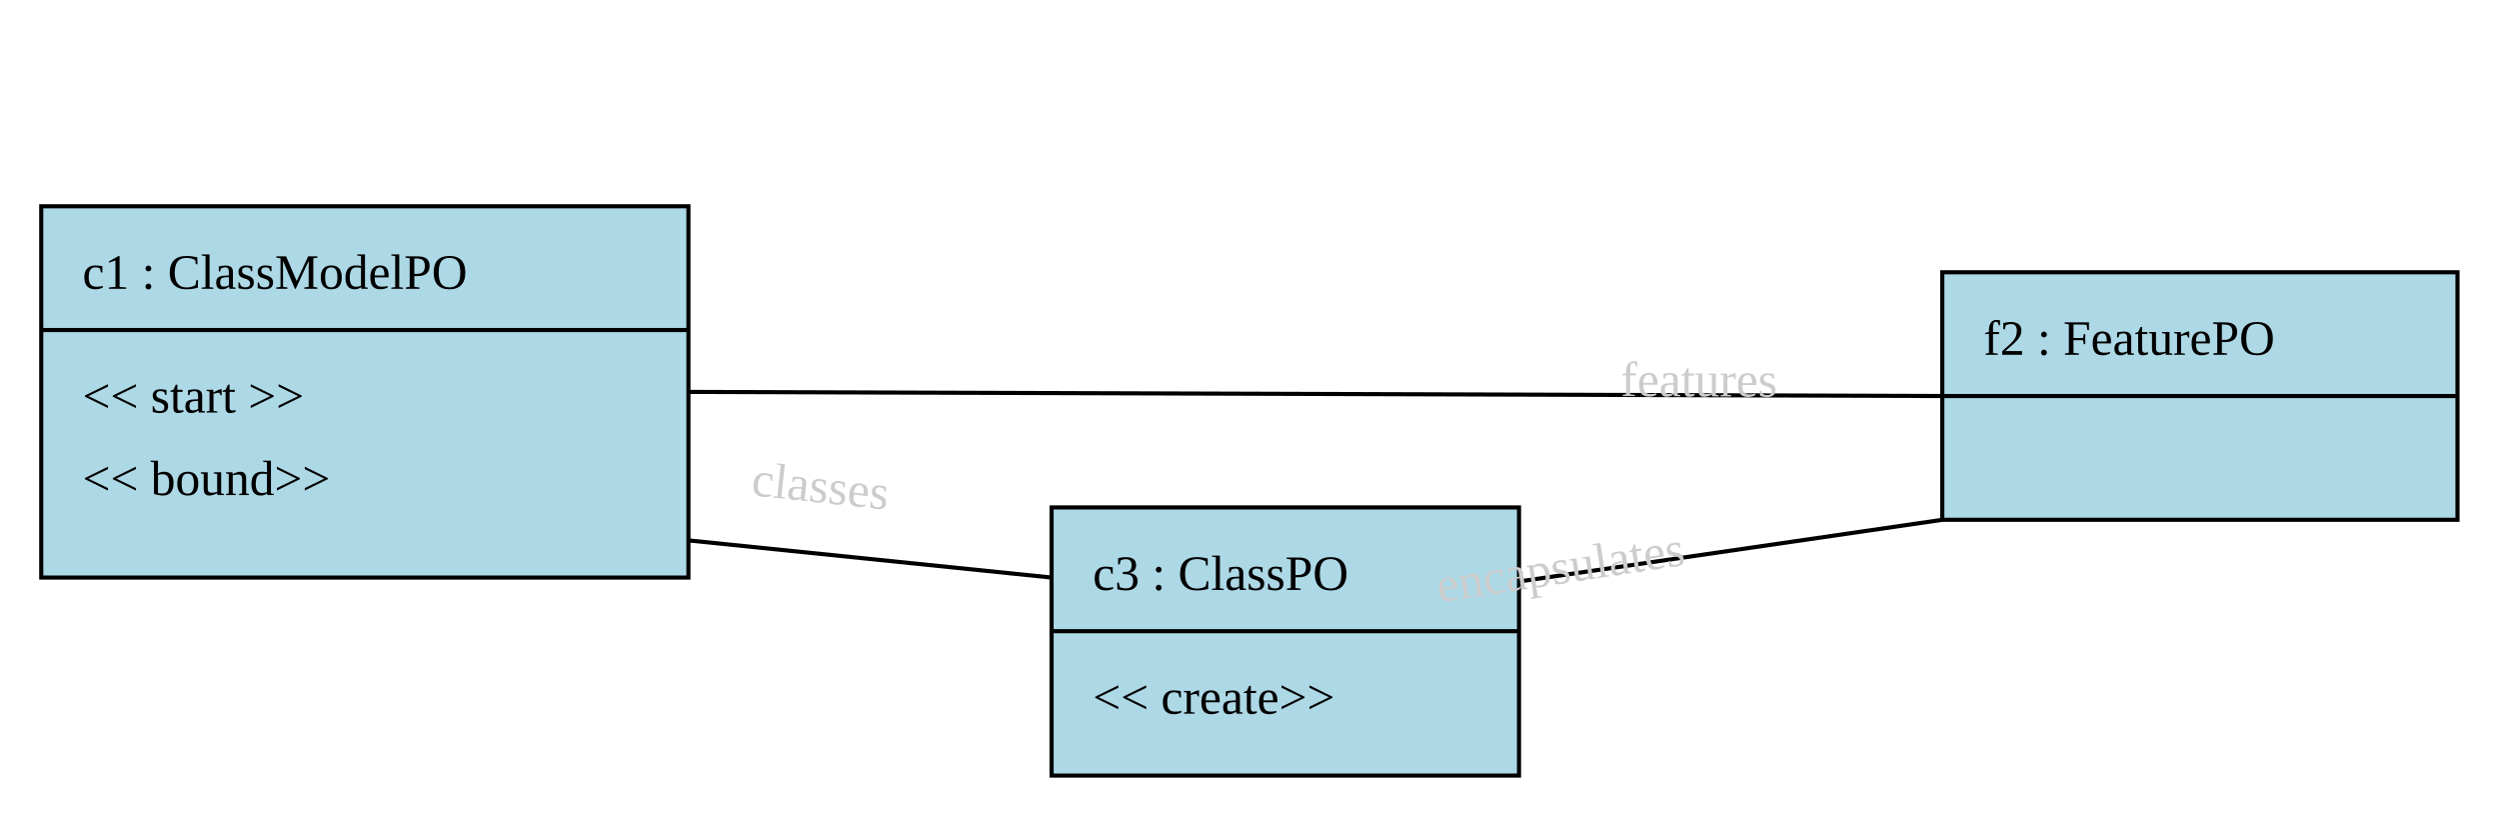
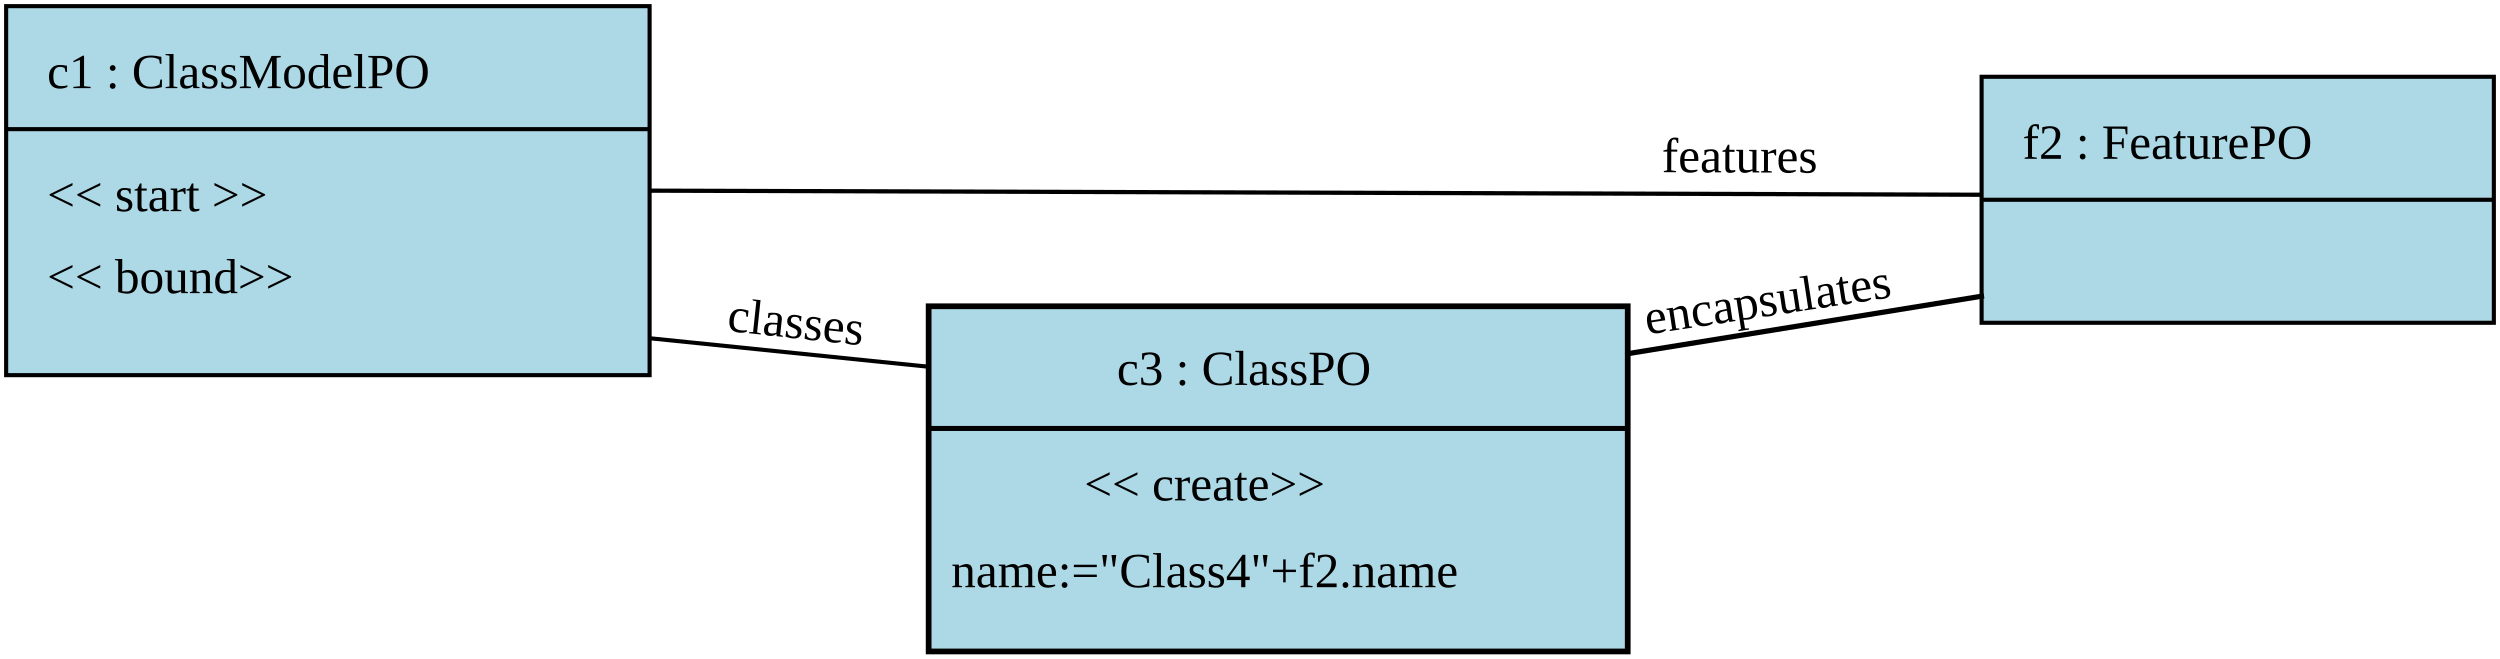
- <svg xmlns="http://www.w3.org/2000/svg" class="Board" width="606" height="198" style="width: 606px; height: 198px;">
-   <defs>
+ <svg xmlns="http://www.w3.org/2000/svg" class="Board" width="609.751" height="160.589" id="svg2" version="1.1">
+   <defs id="defs4">
    <filter id="drop-shadow">
-       <feGaussianBlur in="SourceAlpha" result="blur-out" stdDeviation="2" />
-       <feOffset in="blur-out" dx="2" dy="2" />
-       <feBlend in="SourceGraphic" mode="normal" />
+       <feGaussianBlur in="SourceAlpha" result="blur-out" stdDeviation="2" id="feGaussianBlur7" />
+       <feOffset in="blur-out" dx="2" dy="2" id="feOffset9" result="result1" />
+       <feBlend in="SourceGraphic" mode="normal" id="feBlend11" in2="result1" />
    </filter>
-     <linearGradient id="reflect" x1="0%" x2="0%" y1="50%" y2="0%" spreadMethod="reflect">
-       <stop offset="0%" style="stop-color: rgb(170, 170, 170);" />
-       <stop offset="100%" style="stop-color: rgb(238, 238, 238);" />
+     <linearGradient id="reflect" x1="0" x2="0" y1="0.5" y2="0" spreadMethod="reflect">
+       <stop offset="0%" style="stop-color: rgb(170, 170, 170);" id="stop14" />
+       <stop offset="100%" style="stop-color: rgb(238, 238, 238);" id="stop16" />
    </linearGradient>
-     <linearGradient id="classelement" x1="0%" x2="100%" y1="100%" y2="0%">
-       <stop offset="0" style="stop-color: rgb(255, 255, 255);" />
-       <stop offset="1" style="stop-color: rgb(211, 211, 211);" />
+     <linearGradient id="classelement" x1="0" x2="1" y1="1" y2="0">
+       <stop offset="0" style="stop-color: rgb(255, 255, 255);" id="stop19" />
+       <stop offset="1" style="stop-color: rgb(211, 211, 211);" id="stop21" />
    </linearGradient>
  </defs>
-   <g>
-     <rect width="156.938" height="90" x="10" y="50" fill="lightblue" class="draggable" stroke="#000" />
-     <text x="20" y="70" width="136.938">c1 : ClassModelPO</text>
-     <line x1="10" y1="80" x2="166.938" y2="80" stroke="#000" />
-     <text width="156.938" x="20" y="100">&lt;&lt; start &gt;&gt;</text>
-     <text width="156.938" x="20" y="120">&lt;&lt; bound&gt;&gt;</text>
+   <text x="184.318" y="89.328" id="c1 : ClassModelPO" class="draggable" transform="matrix(0.9999941,0.00344471,-0.00344471,0.9999941,0,0)" style="fill:#cccccc" />
+   <text x="210.763" y="99.075" id="text59" class="draggable" transform="matrix(0.9943099,0.1065262,-0.1065262,0.9943099,0,0)" style="fill:#cccccc" />
+   <text x="360.996" y="186.559" id="text64" class="draggable" transform="matrix(0.9885549,-0.1508617,0.1508617,0.9885549,0,0)" style="fill:#cccccc" />
+   <g id="g3436" transform="translate(-8.5,-48.5)">
+     <g id="g23">
+       <rect id="rect25" class="draggable" y="50" x="10" height="90" width="156.938" style="fill:#add8e6;stroke:#000000" />
+       <text id="text27" width="136.938" y="70" x="20">c1 : ClassModelPO</text>
+       <line id="line29" y2="80" x2="166.938" y1="80" x1="10" style="stroke:#000000" />
+       <text id="text31" y="100" x="20" width="156.938">&lt;&lt; start &gt;&gt;</text>
+       <text id="text33" y="120" x="20" width="156.938">&lt;&lt; bound&gt;&gt;</text>
+     </g>
+     <g transform="translate(20.81318,1.224305)" id="g45">
+       <rect style="fill:#add8e6;stroke:#000000" id="rect47" class="draggable" y="66" x="471" height="60" width="124.938" />
+       <text id="text49" width="104.938" y="86" x="481">f2 : FeaturePO</text>
+       <line style="stroke:#000000" id="line51" y2="96" x2="595.938" y1="96" x1="471" />
+     </g>
+     <line style="stroke:#000000;stroke-width:1.033" id="line53" y2="96" x2="491.814" y1="95" x1="166.999" />
+     <text style="fill:#000000" transform="matrix(0.9999941,0.00344471,-0.00344471,0.9999941,0,0)" class="draggable" id="f2 : FeaturePO" y="89.065" x="414.122">features</text>
+     <line id="line57" y2="140" x2="255" y1="131" x1="167" style="stroke:#000000" />
+     <text style="fill:#000000" transform="matrix(0.9943099,0.1065262,-0.1065262,0.9943099,0,0)" class="draggable" id="c3 : ClassPO" y="108.668" x="198.378">classes</text>
+     <line style="stroke:#000000;stroke-width:1.275" id="line62" y2="120.648" x2="492.398" y1="140.842" x1="368.028" />
+     <text style="fill:#000000" transform="matrix(0.9885549,-0.1508617,0.1508617,0.9885549,0,0)" class="draggable" id="text66" y="190.481" x="385.896">encapsulates</text>
+     <g id="g3429">
+       <rect style="fill:#add8e6;stroke:#000000;stroke-width:1.396" id="rect37" class="draggable" y="123.198" x="234.997" height="84.193" width="170.506" />
+       <text id="text39" width="93.359" y="142.388" x="280.916">c3 : ClassPO</text>
+       <line style="stroke:#000000;stroke-width:1.226" id="line41" y2="153" x2="405.089" y1="153" x1="234.799" />
+       <text id="text43" y="170.551" x="272.958" width="113.359">&lt;&lt; create&gt;&gt;</text>
+       <text id="text43-4" y="191.721" x="240.504" width="113.359">name:="Class4"+f2.name</text>
+     </g>
  </g>
-   <g>
-     <rect width="113.359" height="65" x="255" y="123" fill="lightblue" class="draggable" stroke="#000" />
-     <text x="265" y="143" width="93.359">c3 : ClassPO</text>
-     <line x1="255" y1="153" x2="368.359" y2="153" stroke="#000" />
-     <text width="113.359" x="265" y="173">&lt;&lt; create&gt;&gt;</text>
-   </g>
-   <g>
-     <rect width="124.938" height="60" x="471" y="66" fill="lightblue" class="draggable" stroke="#000" />
-     <text x="481" y="86" width="104.938">f2 : FeaturePO</text>
-     <line x1="471" y1="96" x2="595.938" y2="96" stroke="#000" />
-   </g>
-   <line x1="167" y1="95" x2="471" y2="96" stroke="#000" />
-   <text x="187" y="95" id="c1 : ClassModelPO" class="draggable" transform="rotate(0.1973677,187,95)" fill="#CCC"> </text>
-   <text x="393" y="96" id="f2 : FeaturePO" class="draggable" transform="rotate(0.1973677,393,96)" fill="#CCC">features</text>
-   <line x1="167" y1="131" x2="255" y2="140" stroke="#000" />
-   <text x="202" y="126" id="c1 : ClassModelPO" class="draggable" transform="rotate(6.115102,202,126)" fill="#CCC"> </text>
-   <text x="182" y="120" id="c3 : ClassPO" class="draggable" transform="rotate(6.115102,182,120)" fill="#CCC">classes</text>
-   <line x1="368" y1="141" x2="471" y2="126" stroke="#000" />
-   <text x="388" y="135" id="c3 : ClassPO" class="draggable" transform="rotate(-8.676866,388,135)" fill="#CCC"> </text>
-   <text x="349" y="146" id="f2 : FeaturePO" class="draggable" transform="rotate(-8.676866,349,146)" fill="#CCC">encapsulates</text>
</svg>
